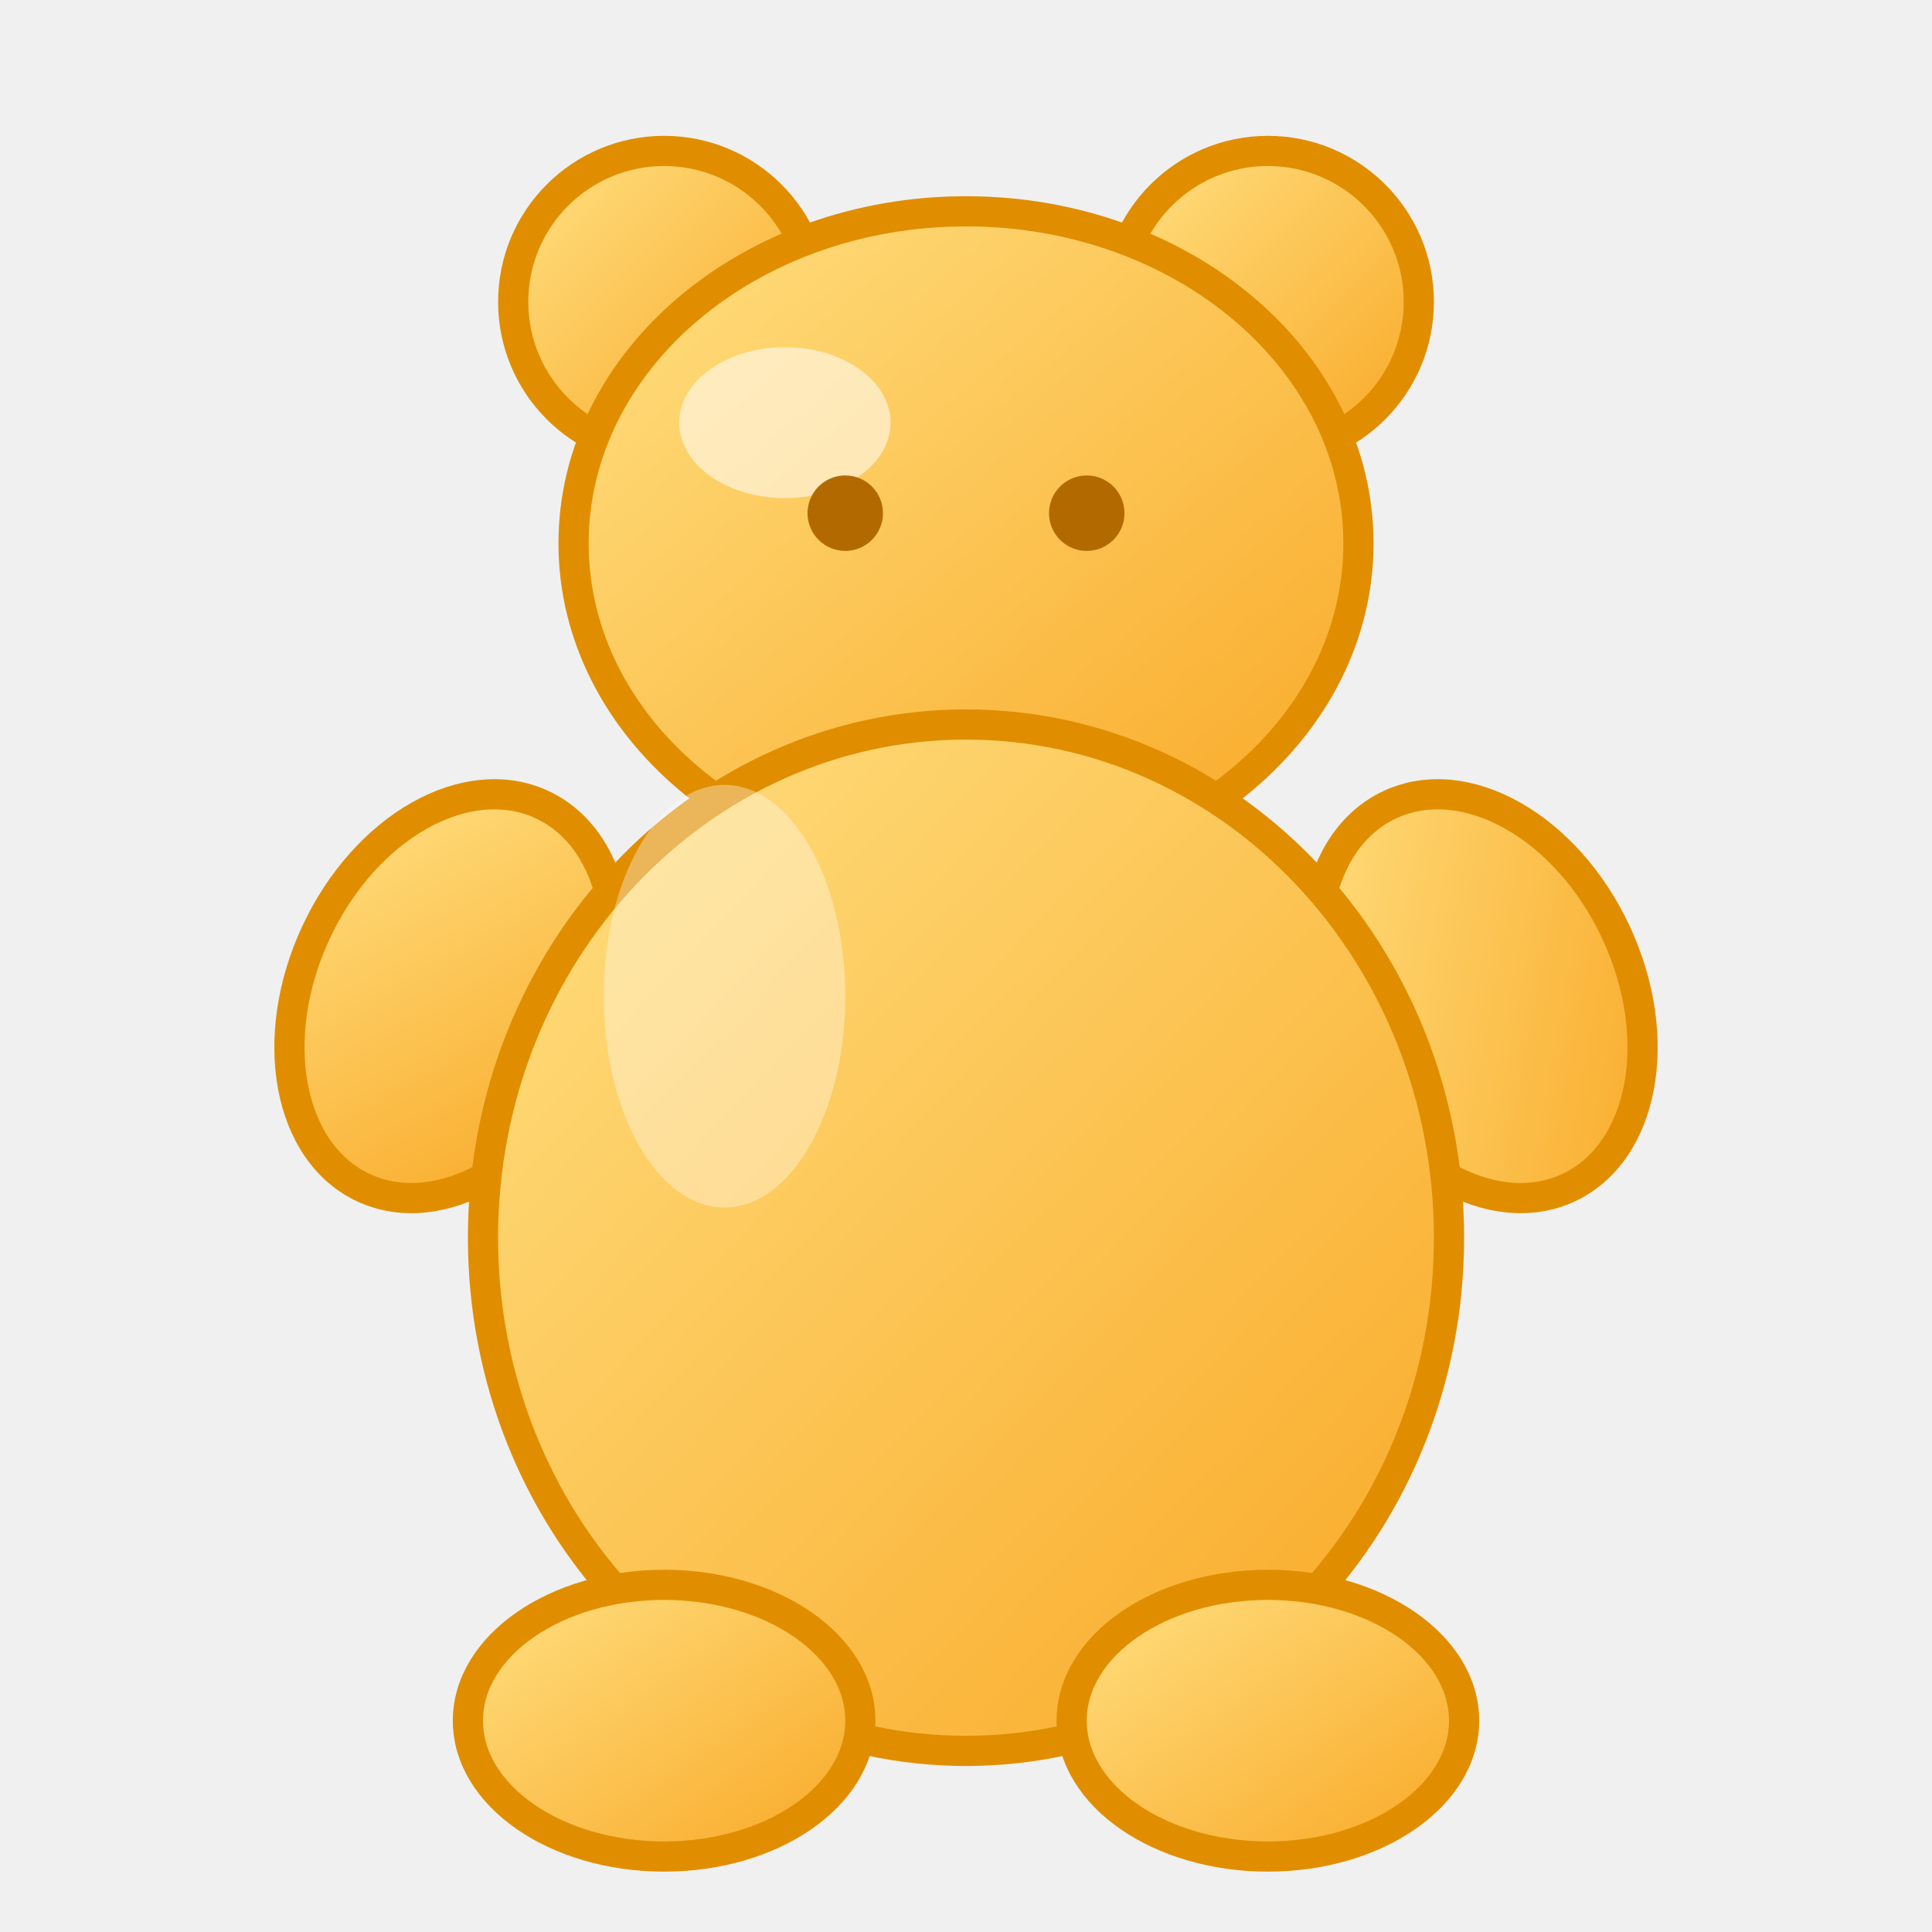
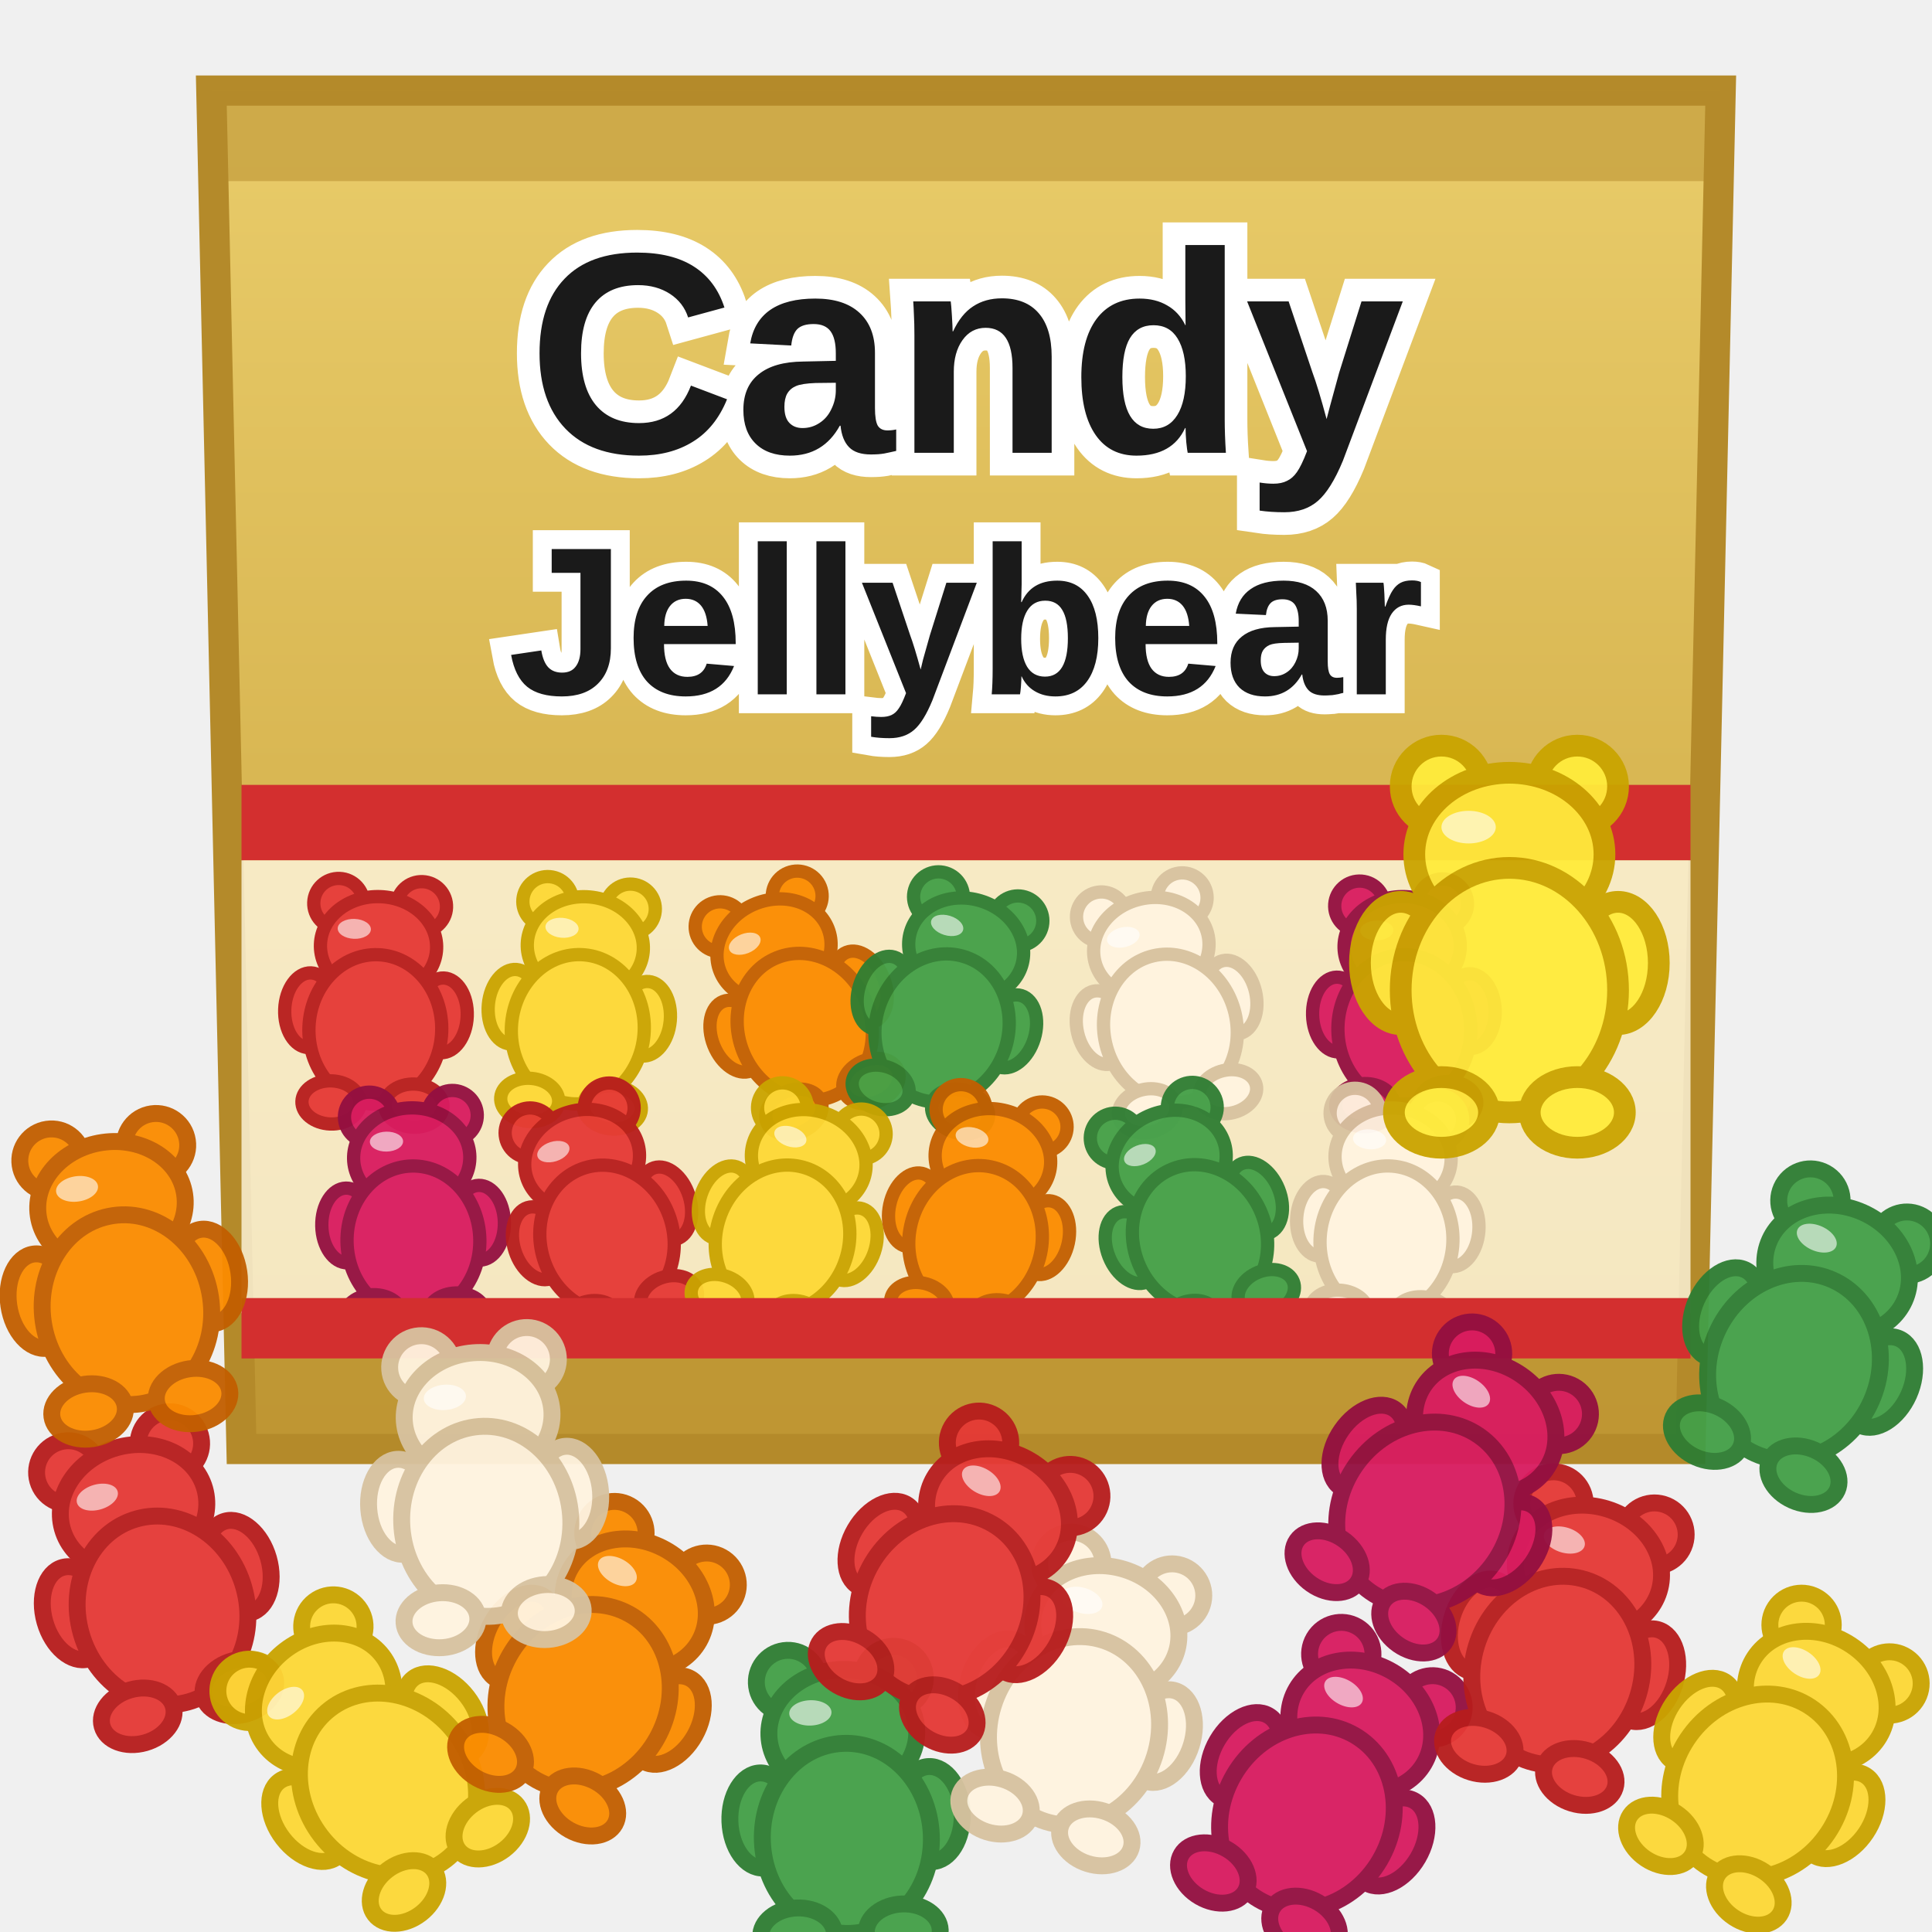
<svg xmlns="http://www.w3.org/2000/svg" viewBox="0 0 128 128">
  <defs>
-     <linearGradient id="g" x1="0" y1="0" x2="1" y2="1">
-       <stop offset="0" stop-color="#FFE082" />
-       <stop offset="1" stop-color="#F9A825" />
+     <linearGradient id="g" x1="0" y1="0" x2="0" y2="1">
+       <stop offset="0" stop-color="#E9CC6A" />
+       <stop offset="1" stop-color="#C9A23C" />
    </linearGradient>
  </defs>
-   <g fill="url(#g)" stroke="#E08E00" stroke-width="2">
-     <circle cx="44" cy="20" r="10" />
-     <circle cx="84" cy="20" r="10" />
-     <ellipse cx="64" cy="36" rx="26" ry="22" />
-     <ellipse cx="30" cy="66" rx="10" ry="14" transform="rotate(25 30 66)" />
-     <ellipse cx="98" cy="66" rx="10" ry="14" transform="rotate(-25 98 66)" />
-     <ellipse cx="64" cy="82" rx="32" ry="34" />
-     <ellipse cx="44" cy="114" rx="13" ry="9" />
-     <ellipse cx="84" cy="114" rx="13" ry="9" />
-   </g>
-   <ellipse cx="52" cy="28" rx="7" ry="5" fill="#FFF" opacity=".55" />
-   <ellipse cx="48" cy="66" rx="8" ry="14" fill="#FFF" opacity=".35" />
-   <circle cx="56" cy="34" r="2.5" fill="#B26A00" />
-   <circle cx="72" cy="34" r="2.5" fill="#B26A00" />
+   <path d="M14 6 L114 6 L112 96 L16 96 Z" fill="url(#g)" stroke="#B48A2A" stroke-width="2" />
+   <path d="M14 6 h100 v6 h-100 Z M16 90 h96 v6 h-96 Z" fill="#B48A2A" opacity=".5" />
+   <text x="64" y="30" text-anchor="middle" font-family="Arial Rounded MT Bold, Arial, Helvetica, sans-serif" font-weight="900" font-size="19" fill="#1A1A1A" stroke="#FFF" stroke-width="3" paint-order="stroke">Candy</text>
+   <text x="64" y="46" text-anchor="middle" font-family="Arial Rounded MT Bold, Arial, Helvetica, sans-serif" font-weight="900" font-size="14" fill="#1A1A1A" stroke="#FFF" stroke-width="2.5" paint-order="stroke">Jellybear</text>
+   <rect x="16" y="52" width="96" height="5" fill="#D32F2F" />
+   <rect x="16" y="57" width="96" height="30" fill="#FFF8E1" opacity=".8" />
+   <g transform="translate(24.95186 66) rotate(2.211461) scale(0.55)">
+     <g fill="#E53935" stroke="#B71C1C" stroke-width="1.6" opacity=".95">
+       <circle cx="-5" cy="-11" r="3" />
+       <circle cx="5" cy="-11" r="3" />
+       <ellipse cx="0" cy="-6" rx="7" ry="6" />
+       <ellipse cx="-8" cy="2" rx="3" ry="4.5" />
+       <ellipse cx="8" cy="2" rx="3" ry="4.5" />
+       <ellipse cx="0" cy="4" rx="8" ry="9" />
+       <ellipse cx="-5" cy="13" rx="3.5" ry="2.6" />
+       <ellipse cx="5" cy="13" rx="3.5" ry="2.6" />
+     </g>
+     <ellipse cx="-3" cy="-8" rx="2" ry="1.2" fill="#FFF" opacity=".6" />
+   </g>
+   <g transform="translate(38.47982 66) rotate(5.196002) scale(0.55)">
+     <g fill="#FDD835" stroke="#C9A400" stroke-width="1.6" opacity=".95">
+       <circle cx="-5" cy="-11" r="3" />
+       <circle cx="5" cy="-11" r="3" />
+       <ellipse cx="0" cy="-6" rx="7" ry="6" />
+       <ellipse cx="-8" cy="2" rx="3" ry="4.5" />
+       <ellipse cx="8" cy="2" rx="3" ry="4.5" />
+       <ellipse cx="0" cy="4" rx="8" ry="9" />
+       <ellipse cx="-5" cy="13" rx="3.5" ry="2.6" />
+       <ellipse cx="5" cy="13" rx="3.5" ry="2.6" />
+     </g>
+     <ellipse cx="-3" cy="-8" rx="2" ry="1.2" fill="#FFF" opacity=".6" />
+   </g>
+   <g transform="translate(52.50288 66) rotate(-21.72356) scale(0.55)">
+     <g fill="#FB8C00" stroke="#C25E00" stroke-width="1.6" opacity=".95">
+       <circle cx="-5" cy="-11" r="3" />
+       <circle cx="5" cy="-11" r="3" />
+       <ellipse cx="0" cy="-6" rx="7" ry="6" />
+       <ellipse cx="-8" cy="2" rx="3" ry="4.5" />
+       <ellipse cx="8" cy="2" rx="3" ry="4.5" />
+       <ellipse cx="0" cy="4" rx="8" ry="9" />
+       <ellipse cx="-5" cy="13" rx="3.5" ry="2.6" />
+       <ellipse cx="5" cy="13" rx="3.5" ry="2.6" />
+     </g>
+     <ellipse cx="-3" cy="-8" rx="2" ry="1.2" fill="#FFF" opacity=".6" />
+   </g>
+   <g transform="translate(63.05267 66) rotate(16.87345) scale(0.55)">
+     <g fill="#43A047" stroke="#2E7D32" stroke-width="1.6" opacity=".95">
+       <circle cx="-5" cy="-11" r="3" />
+       <circle cx="5" cy="-11" r="3" />
+       <ellipse cx="0" cy="-6" rx="7" ry="6" />
+       <ellipse cx="-8" cy="2" rx="3" ry="4.5" />
+       <ellipse cx="8" cy="2" rx="3" ry="4.5" />
+       <ellipse cx="0" cy="4" rx="8" ry="9" />
+       <ellipse cx="-5" cy="13" rx="3.5" ry="2.6" />
+       <ellipse cx="5" cy="13" rx="3.5" ry="2.6" />
+     </g>
+     <ellipse cx="-3" cy="-8" rx="2" ry="1.2" fill="#FFF" opacity=".6" />
+   </g>
+   <g transform="translate(77.03742 66) rotate(-13.28345) scale(0.55)">
+     <g fill="#FFF3E0" stroke="#D7C2A0" stroke-width="1.6" opacity=".95">
+       <circle cx="-5" cy="-11" r="3" />
+       <circle cx="5" cy="-11" r="3" />
+       <ellipse cx="0" cy="-6" rx="7" ry="6" />
+       <ellipse cx="-8" cy="2" rx="3" ry="4.5" />
+       <ellipse cx="8" cy="2" rx="3" ry="4.5" />
+       <ellipse cx="0" cy="4" rx="8" ry="9" />
+       <ellipse cx="-5" cy="13" rx="3.5" ry="2.6" />
+       <ellipse cx="5" cy="13" rx="3.5" ry="2.6" />
+     </g>
+     <ellipse cx="-3" cy="-8" rx="2" ry="1.2" fill="#FFF" opacity=".6" />
+   </g>
+   <g transform="translate(92.98258 66) rotate(-1.486825) scale(0.55)">
+     <g fill="#D81B60" stroke="#930F40" stroke-width="1.6" opacity=".95">
+       <circle cx="-5" cy="-11" r="3" />
+       <circle cx="5" cy="-11" r="3" />
+       <ellipse cx="0" cy="-6" rx="7" ry="6" />
+       <ellipse cx="-8" cy="2" rx="3" ry="4.5" />
+       <ellipse cx="8" cy="2" rx="3" ry="4.5" />
+       <ellipse cx="0" cy="4" rx="8" ry="9" />
+       <ellipse cx="-5" cy="13" rx="3.5" ry="2.6" />
+       <ellipse cx="5" cy="13" rx="3.5" ry="2.6" />
+     </g>
+     <ellipse cx="-3" cy="-8" rx="2" ry="1.2" fill="#FFF" opacity=".6" />
+   </g>
+   <g transform="translate(27.34585 80) rotate(-1.18234) scale(0.55)">
+     <g fill="#D81B60" stroke="#930F40" stroke-width="1.6" opacity=".95">
+       <circle cx="-5" cy="-11" r="3" />
+       <circle cx="5" cy="-11" r="3" />
+       <ellipse cx="0" cy="-6" rx="7" ry="6" />
+       <ellipse cx="-8" cy="2" rx="3" ry="4.5" />
+       <ellipse cx="8" cy="2" rx="3" ry="4.5" />
+       <ellipse cx="0" cy="4" rx="8" ry="9" />
+       <ellipse cx="-5" cy="13" rx="3.5" ry="2.6" />
+       <ellipse cx="5" cy="13" rx="3.5" ry="2.6" />
+     </g>
+     <ellipse cx="-3" cy="-8" rx="2" ry="1.2" fill="#FFF" opacity=".6" />
+   </g>
+   <g transform="translate(39.55627 80) rotate(-17.46918) scale(0.55)">
+     <g fill="#E53935" stroke="#B71C1C" stroke-width="1.6" opacity=".95">
+       <circle cx="-5" cy="-11" r="3" />
+       <circle cx="5" cy="-11" r="3" />
+       <ellipse cx="0" cy="-6" rx="7" ry="6" />
+       <ellipse cx="-8" cy="2" rx="3" ry="4.5" />
+       <ellipse cx="8" cy="2" rx="3" ry="4.5" />
+       <ellipse cx="0" cy="4" rx="8" ry="9" />
+       <ellipse cx="-5" cy="13" rx="3.5" ry="2.6" />
+       <ellipse cx="5" cy="13" rx="3.5" ry="2.6" />
+     </g>
+     <ellipse cx="-3" cy="-8" rx="2" ry="1.2" fill="#FFF" opacity=".6" />
+   </g>
+   <g transform="translate(52.53944 80) rotate(18.40227) scale(0.55)">
+     <g fill="#FDD835" stroke="#C9A400" stroke-width="1.6" opacity=".95">
+       <circle cx="-5" cy="-11" r="3" />
+       <circle cx="5" cy="-11" r="3" />
+       <ellipse cx="0" cy="-6" rx="7" ry="6" />
+       <ellipse cx="-8" cy="2" rx="3" ry="4.5" />
+       <ellipse cx="8" cy="2" rx="3" ry="4.5" />
+       <ellipse cx="0" cy="4" rx="8" ry="9" />
+       <ellipse cx="-5" cy="13" rx="3.5" ry="2.6" />
+       <ellipse cx="5" cy="13" rx="3.5" ry="2.6" />
+     </g>
+     <ellipse cx="-3" cy="-8" rx="2" ry="1.2" fill="#FFF" opacity=".6" />
+   </g>
+   <g transform="translate(65.09272 80) rotate(12.06259) scale(0.55)">
+     <g fill="#FB8C00" stroke="#C25E00" stroke-width="1.6" opacity=".95">
+       <circle cx="-5" cy="-11" r="3" />
+       <circle cx="5" cy="-11" r="3" />
+       <ellipse cx="0" cy="-6" rx="7" ry="6" />
+       <ellipse cx="-8" cy="2" rx="3" ry="4.5" />
+       <ellipse cx="8" cy="2" rx="3" ry="4.5" />
+       <ellipse cx="0" cy="4" rx="8" ry="9" />
+       <ellipse cx="-5" cy="13" rx="3.5" ry="2.6" />
+       <ellipse cx="5" cy="13" rx="3.5" ry="2.6" />
+     </g>
+     <ellipse cx="-3" cy="-8" rx="2" ry="1.2" fill="#FFF" opacity=".6" />
+   </g>
+   <g transform="translate(78.68565 80) rotate(-21.79843) scale(0.55)">
+     <g fill="#43A047" stroke="#2E7D32" stroke-width="1.6" opacity=".95">
+       <circle cx="-5" cy="-11" r="3" />
+       <circle cx="5" cy="-11" r="3" />
+       <ellipse cx="0" cy="-6" rx="7" ry="6" />
+       <ellipse cx="-8" cy="2" rx="3" ry="4.5" />
+       <ellipse cx="8" cy="2" rx="3" ry="4.5" />
+       <ellipse cx="0" cy="4" rx="8" ry="9" />
+       <ellipse cx="-5" cy="13" rx="3.5" ry="2.6" />
+       <ellipse cx="5" cy="13" rx="3.5" ry="2.6" />
+     </g>
+     <ellipse cx="-3" cy="-8" rx="2" ry="1.2" fill="#FFF" opacity=".6" />
+   </g>
+   <g transform="translate(92.03292 80) rotate(4.554979) scale(0.55)">
+     <g fill="#FFF3E0" stroke="#D7C2A0" stroke-width="1.6" opacity=".95">
+       <circle cx="-5" cy="-11" r="3" />
+       <circle cx="5" cy="-11" r="3" />
+       <ellipse cx="0" cy="-6" rx="7" ry="6" />
+       <ellipse cx="-8" cy="2" rx="3" ry="4.5" />
+       <ellipse cx="8" cy="2" rx="3" ry="4.5" />
+       <ellipse cx="0" cy="4" rx="8" ry="9" />
+       <ellipse cx="-5" cy="13" rx="3.5" ry="2.6" />
+       <ellipse cx="5" cy="13" rx="3.5" ry="2.6" />
+     </g>
+     <ellipse cx="-3" cy="-8" rx="2" ry="1.2" fill="#FFF" opacity=".6" />
+   </g>
+   <rect x="16" y="86" width="96" height="4" fill="#D32F2F" />
+   <g transform="translate(100 62) rotate(0) scale(0.9)">
+     <g fill="#FFEB3B" stroke="#C9A400" stroke-width="1.6" opacity=".95">
+       <circle cx="-5" cy="-11" r="3" />
+       <circle cx="5" cy="-11" r="3" />
+       <ellipse cx="0" cy="-6" rx="7" ry="6" />
+       <ellipse cx="-8" cy="2" rx="3" ry="4.5" />
+       <ellipse cx="8" cy="2" rx="3" ry="4.5" />
+       <ellipse cx="0" cy="4" rx="8" ry="9" />
+       <ellipse cx="-5" cy="13" rx="3.5" ry="2.6" />
+       <ellipse cx="5" cy="13" rx="3.5" ry="2.6" />
+     </g>
+     <ellipse cx="-3" cy="-8" rx="2" ry="1.2" fill="#FFF" opacity=".6" />
+   </g>
+   <g transform="translate(10 104) rotate(-15.89859) scale(0.7)">
+     <g fill="#E53935" stroke="#B71C1C" stroke-width="1.6" opacity=".95">
+       <circle cx="-5" cy="-11" r="3" />
+       <circle cx="5" cy="-11" r="3" />
+       <ellipse cx="0" cy="-6" rx="7" ry="6" />
+       <ellipse cx="-8" cy="2" rx="3" ry="4.5" />
+       <ellipse cx="8" cy="2" rx="3" ry="4.5" />
+       <ellipse cx="0" cy="4" rx="8" ry="9" />
+       <ellipse cx="-5" cy="13" rx="3.5" ry="2.6" />
+       <ellipse cx="5" cy="13" rx="3.5" ry="2.6" />
+     </g>
+     <ellipse cx="-3" cy="-8" rx="2" ry="1.2" fill="#FFF" opacity=".6" />
+   </g>
+   <g transform="translate(24 116) rotate(-37.51906) scale(0.7)">
+     <g fill="#FDD835" stroke="#C9A400" stroke-width="1.6" opacity=".95">
+       <circle cx="-5" cy="-11" r="3" />
+       <circle cx="5" cy="-11" r="3" />
+       <ellipse cx="0" cy="-6" rx="7" ry="6" />
+       <ellipse cx="-8" cy="2" rx="3" ry="4.5" />
+       <ellipse cx="8" cy="2" rx="3" ry="4.5" />
+       <ellipse cx="0" cy="4" rx="8" ry="9" />
+       <ellipse cx="-5" cy="13" rx="3.5" ry="2.6" />
+       <ellipse cx="5" cy="13" rx="3.5" ry="2.6" />
+     </g>
+     <ellipse cx="-3" cy="-8" rx="2" ry="1.2" fill="#FFF" opacity=".6" />
+   </g>
+   <g transform="translate(40 110) rotate(29.24218) scale(0.7)">
+     <g fill="#FB8C00" stroke="#C25E00" stroke-width="1.6" opacity=".95">
+       <circle cx="-5" cy="-11" r="3" />
+       <circle cx="5" cy="-11" r="3" />
+       <ellipse cx="0" cy="-6" rx="7" ry="6" />
+       <ellipse cx="-8" cy="2" rx="3" ry="4.5" />
+       <ellipse cx="8" cy="2" rx="3" ry="4.5" />
+       <ellipse cx="0" cy="4" rx="8" ry="9" />
+       <ellipse cx="-5" cy="13" rx="3.5" ry="2.6" />
+       <ellipse cx="5" cy="13" rx="3.5" ry="2.6" />
+     </g>
+     <ellipse cx="-3" cy="-8" rx="2" ry="1.2" fill="#FFF" opacity=".6" />
+   </g>
+   <g transform="translate(56 119) rotate(-2.180073) scale(0.7)">
+     <g fill="#43A047" stroke="#2E7D32" stroke-width="1.6" opacity=".95">
+       <circle cx="-5" cy="-11" r="3" />
+       <circle cx="5" cy="-11" r="3" />
+       <ellipse cx="0" cy="-6" rx="7" ry="6" />
+       <ellipse cx="-8" cy="2" rx="3" ry="4.5" />
+       <ellipse cx="8" cy="2" rx="3" ry="4.5" />
+       <ellipse cx="0" cy="4" rx="8" ry="9" />
+       <ellipse cx="-5" cy="13" rx="3.5" ry="2.6" />
+       <ellipse cx="5" cy="13" rx="3.5" ry="2.6" />
+     </g>
+     <ellipse cx="-3" cy="-8" rx="2" ry="1.2" fill="#FFF" opacity=".6" />
+   </g>
+   <g transform="translate(72 112) rotate(17.50591) scale(0.7)">
+     <g fill="#FFF3E0" stroke="#D7C2A0" stroke-width="1.6" opacity=".95">
+       <circle cx="-5" cy="-11" r="3" />
+       <circle cx="5" cy="-11" r="3" />
+       <ellipse cx="0" cy="-6" rx="7" ry="6" />
+       <ellipse cx="-8" cy="2" rx="3" ry="4.5" />
+       <ellipse cx="8" cy="2" rx="3" ry="4.5" />
+       <ellipse cx="0" cy="4" rx="8" ry="9" />
+       <ellipse cx="-5" cy="13" rx="3.5" ry="2.6" />
+       <ellipse cx="5" cy="13" rx="3.5" ry="2.6" />
+     </g>
+     <ellipse cx="-3" cy="-8" rx="2" ry="1.2" fill="#FFF" opacity=".6" />
+   </g>
+   <g transform="translate(88 118) rotate(30.30502) scale(0.7)">
+     <g fill="#D81B60" stroke="#930F40" stroke-width="1.6" opacity=".95">
+       <circle cx="-5" cy="-11" r="3" />
+       <circle cx="5" cy="-11" r="3" />
+       <ellipse cx="0" cy="-6" rx="7" ry="6" />
+       <ellipse cx="-8" cy="2" rx="3" ry="4.5" />
+       <ellipse cx="8" cy="2" rx="3" ry="4.5" />
+       <ellipse cx="0" cy="4" rx="8" ry="9" />
+       <ellipse cx="-5" cy="13" rx="3.5" ry="2.6" />
+       <ellipse cx="5" cy="13" rx="3.5" ry="2.6" />
+     </g>
+     <ellipse cx="-3" cy="-8" rx="2" ry="1.2" fill="#FFF" opacity=".6" />
+   </g>
+   <g transform="translate(104 108) rotate(17.13036) scale(0.7)">
+     <g fill="#E53935" stroke="#B71C1C" stroke-width="1.6" opacity=".95">
+       <circle cx="-5" cy="-11" r="3" />
+       <circle cx="5" cy="-11" r="3" />
+       <ellipse cx="0" cy="-6" rx="7" ry="6" />
+       <ellipse cx="-8" cy="2" rx="3" ry="4.5" />
+       <ellipse cx="8" cy="2" rx="3" ry="4.5" />
+       <ellipse cx="0" cy="4" rx="8" ry="9" />
+       <ellipse cx="-5" cy="13" rx="3.5" ry="2.6" />
+       <ellipse cx="5" cy="13" rx="3.5" ry="2.6" />
+     </g>
+     <ellipse cx="-3" cy="-8" rx="2" ry="1.2" fill="#FFF" opacity=".6" />
+   </g>
+   <g transform="translate(118 116) rotate(33.68789) scale(0.7)">
+     <g fill="#FDD835" stroke="#C9A400" stroke-width="1.6" opacity=".95">
+       <circle cx="-5" cy="-11" r="3" />
+       <circle cx="5" cy="-11" r="3" />
+       <ellipse cx="0" cy="-6" rx="7" ry="6" />
+       <ellipse cx="-8" cy="2" rx="3" ry="4.5" />
+       <ellipse cx="8" cy="2" rx="3" ry="4.5" />
+       <ellipse cx="0" cy="4" rx="8" ry="9" />
+       <ellipse cx="-5" cy="13" rx="3.5" ry="2.6" />
+       <ellipse cx="5" cy="13" rx="3.5" ry="2.6" />
+     </g>
+     <ellipse cx="-3" cy="-8" rx="2" ry="1.2" fill="#FFF" opacity=".6" />
+   </g>
+   <g transform="translate(8 84) rotate(-8.402928) scale(0.7)">
+     <g fill="#FB8C00" stroke="#C25E00" stroke-width="1.6" opacity=".95">
+       <circle cx="-5" cy="-11" r="3" />
+       <circle cx="5" cy="-11" r="3" />
+       <ellipse cx="0" cy="-6" rx="7" ry="6" />
+       <ellipse cx="-8" cy="2" rx="3" ry="4.5" />
+       <ellipse cx="8" cy="2" rx="3" ry="4.5" />
+       <ellipse cx="0" cy="4" rx="8" ry="9" />
+       <ellipse cx="-5" cy="13" rx="3.5" ry="2.6" />
+       <ellipse cx="5" cy="13" rx="3.5" ry="2.6" />
+     </g>
+     <ellipse cx="-3" cy="-8" rx="2" ry="1.2" fill="#FFF" opacity=".6" />
+   </g>
+   <g transform="translate(120 88) rotate(24.0727) scale(0.7)">
+     <g fill="#43A047" stroke="#2E7D32" stroke-width="1.6" opacity=".95">
+       <circle cx="-5" cy="-11" r="3" />
+       <circle cx="5" cy="-11" r="3" />
+       <ellipse cx="0" cy="-6" rx="7" ry="6" />
+       <ellipse cx="-8" cy="2" rx="3" ry="4.5" />
+       <ellipse cx="8" cy="2" rx="3" ry="4.5" />
+       <ellipse cx="0" cy="4" rx="8" ry="9" />
+       <ellipse cx="-5" cy="13" rx="3.5" ry="2.6" />
+       <ellipse cx="5" cy="13" rx="3.5" ry="2.6" />
+     </g>
+     <ellipse cx="-3" cy="-8" rx="2" ry="1.2" fill="#FFF" opacity=".6" />
+   </g>
+   <g transform="translate(32 98) rotate(-4.430316) scale(0.7)">
+     <g fill="#FFF3E0" stroke="#D7C2A0" stroke-width="1.6" opacity=".95">
+       <circle cx="-5" cy="-11" r="3" />
+       <circle cx="5" cy="-11" r="3" />
+       <ellipse cx="0" cy="-6" rx="7" ry="6" />
+       <ellipse cx="-8" cy="2" rx="3" ry="4.5" />
+       <ellipse cx="8" cy="2" rx="3" ry="4.5" />
+       <ellipse cx="0" cy="4" rx="8" ry="9" />
+       <ellipse cx="-5" cy="13" rx="3.5" ry="2.6" />
+       <ellipse cx="5" cy="13" rx="3.5" ry="2.6" />
+     </g>
+     <ellipse cx="-3" cy="-8" rx="2" ry="1.2" fill="#FFF" opacity=".6" />
+   </g>
+   <g transform="translate(96 98) rotate(34.84694) scale(0.7)">
+     <g fill="#D81B60" stroke="#930F40" stroke-width="1.6" opacity=".95">
+       <circle cx="-5" cy="-11" r="3" />
+       <circle cx="5" cy="-11" r="3" />
+       <ellipse cx="0" cy="-6" rx="7" ry="6" />
+       <ellipse cx="-8" cy="2" rx="3" ry="4.5" />
+       <ellipse cx="8" cy="2" rx="3" ry="4.5" />
+       <ellipse cx="0" cy="4" rx="8" ry="9" />
+       <ellipse cx="-5" cy="13" rx="3.5" ry="2.6" />
+       <ellipse cx="5" cy="13" rx="3.5" ry="2.6" />
+     </g>
+     <ellipse cx="-3" cy="-8" rx="2" ry="1.2" fill="#FFF" opacity=".6" />
+   </g>
+   <g transform="translate(64 104) rotate(30.30933) scale(0.7)">
+     <g fill="#E53935" stroke="#B71C1C" stroke-width="1.6" opacity=".95">
+       <circle cx="-5" cy="-11" r="3" />
+       <circle cx="5" cy="-11" r="3" />
+       <ellipse cx="0" cy="-6" rx="7" ry="6" />
+       <ellipse cx="-8" cy="2" rx="3" ry="4.5" />
+       <ellipse cx="8" cy="2" rx="3" ry="4.5" />
+       <ellipse cx="0" cy="4" rx="8" ry="9" />
+       <ellipse cx="-5" cy="13" rx="3.5" ry="2.6" />
+       <ellipse cx="5" cy="13" rx="3.5" ry="2.6" />
+     </g>
+     <ellipse cx="-3" cy="-8" rx="2" ry="1.2" fill="#FFF" opacity=".6" />
+   </g>
</svg>
